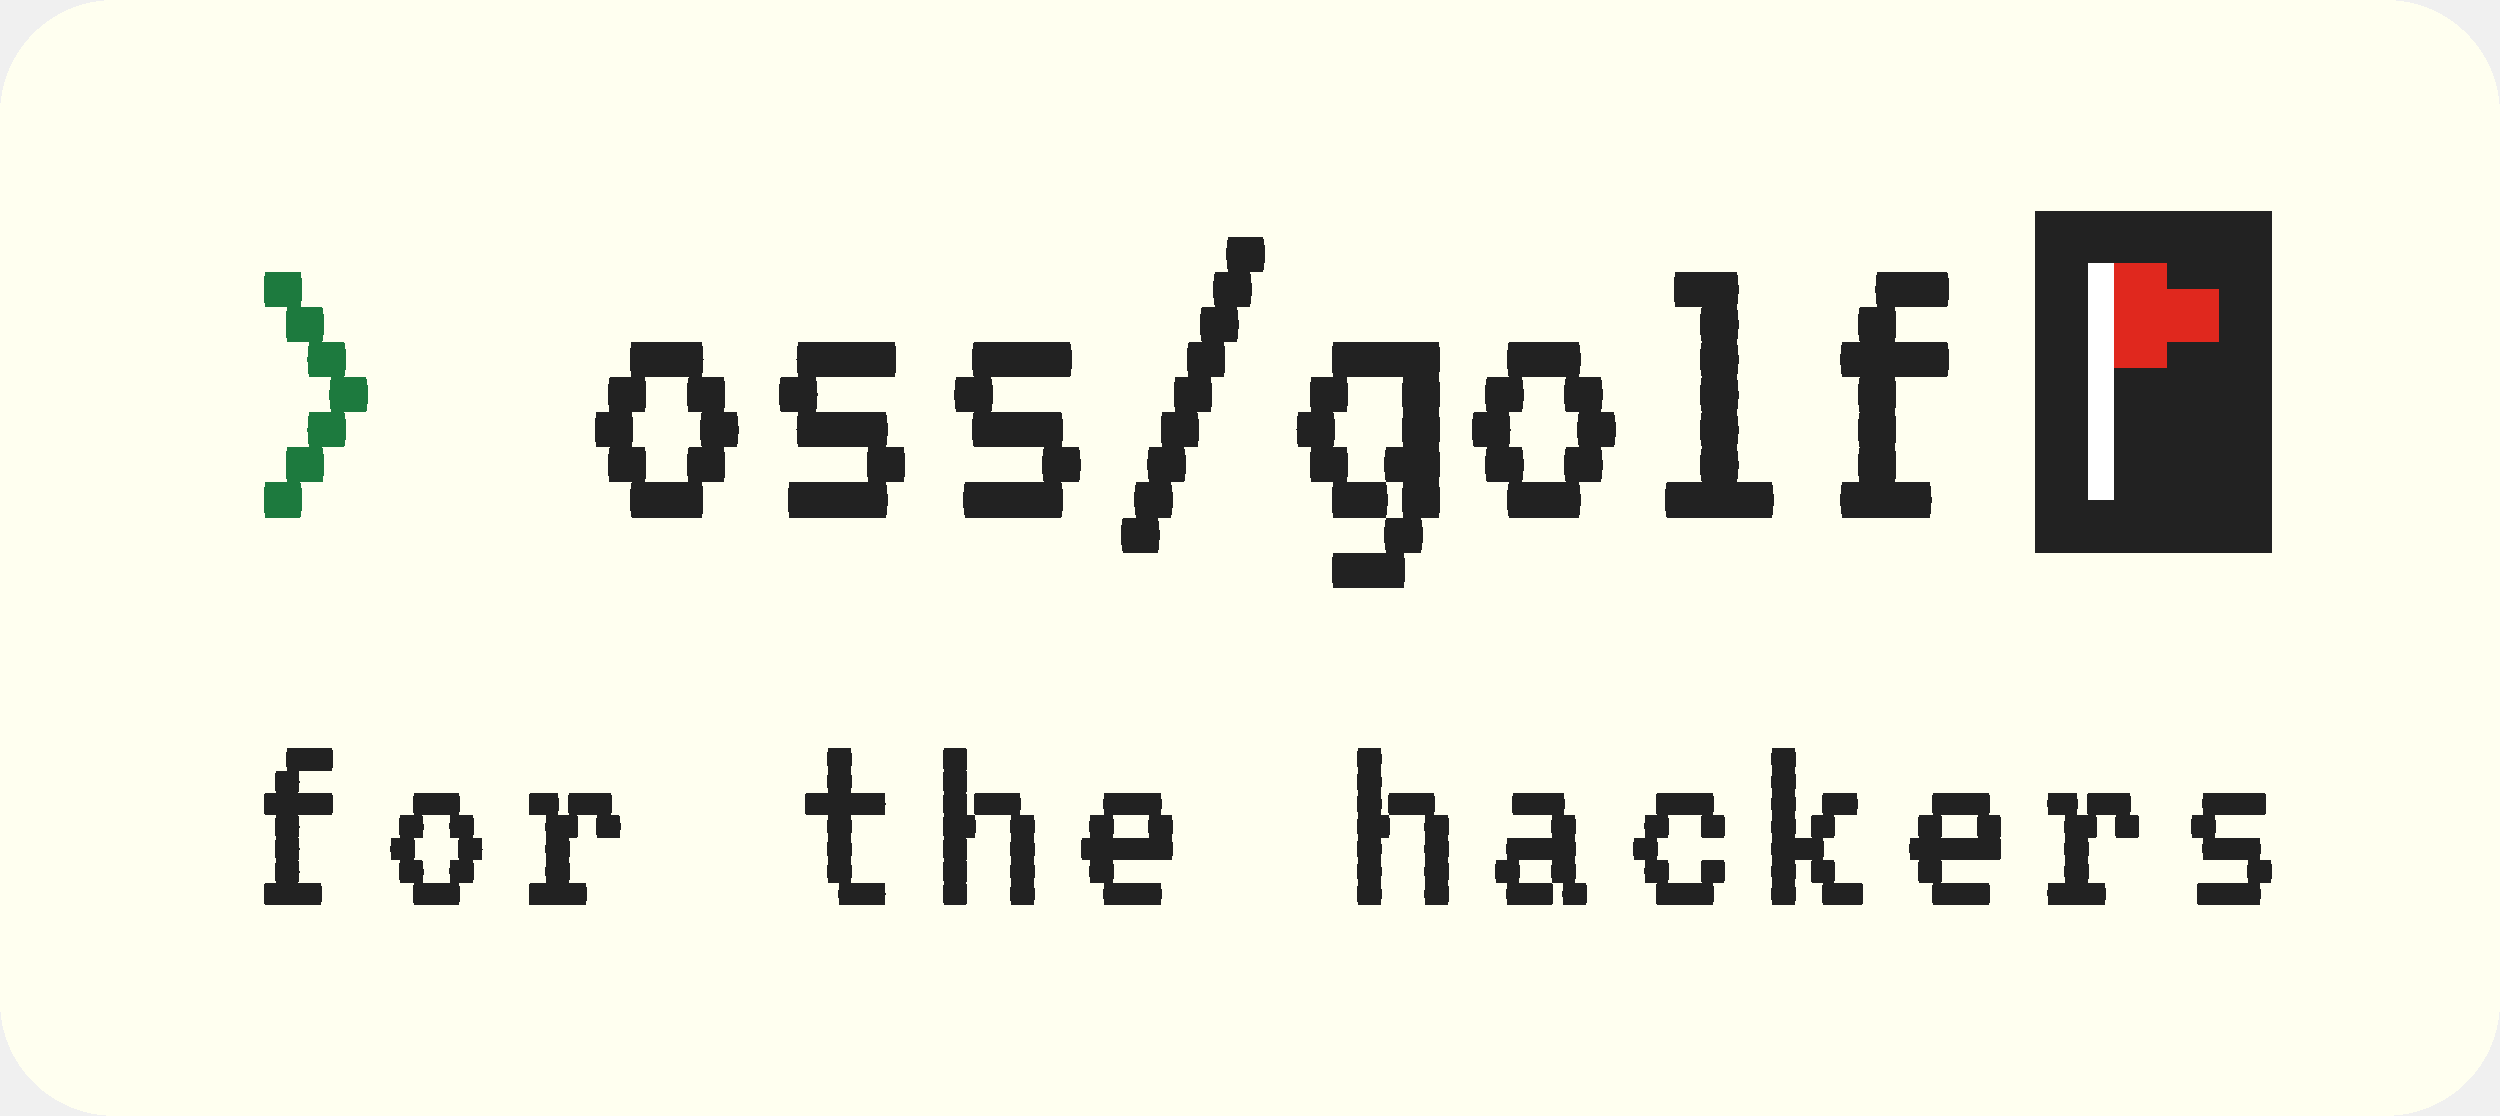
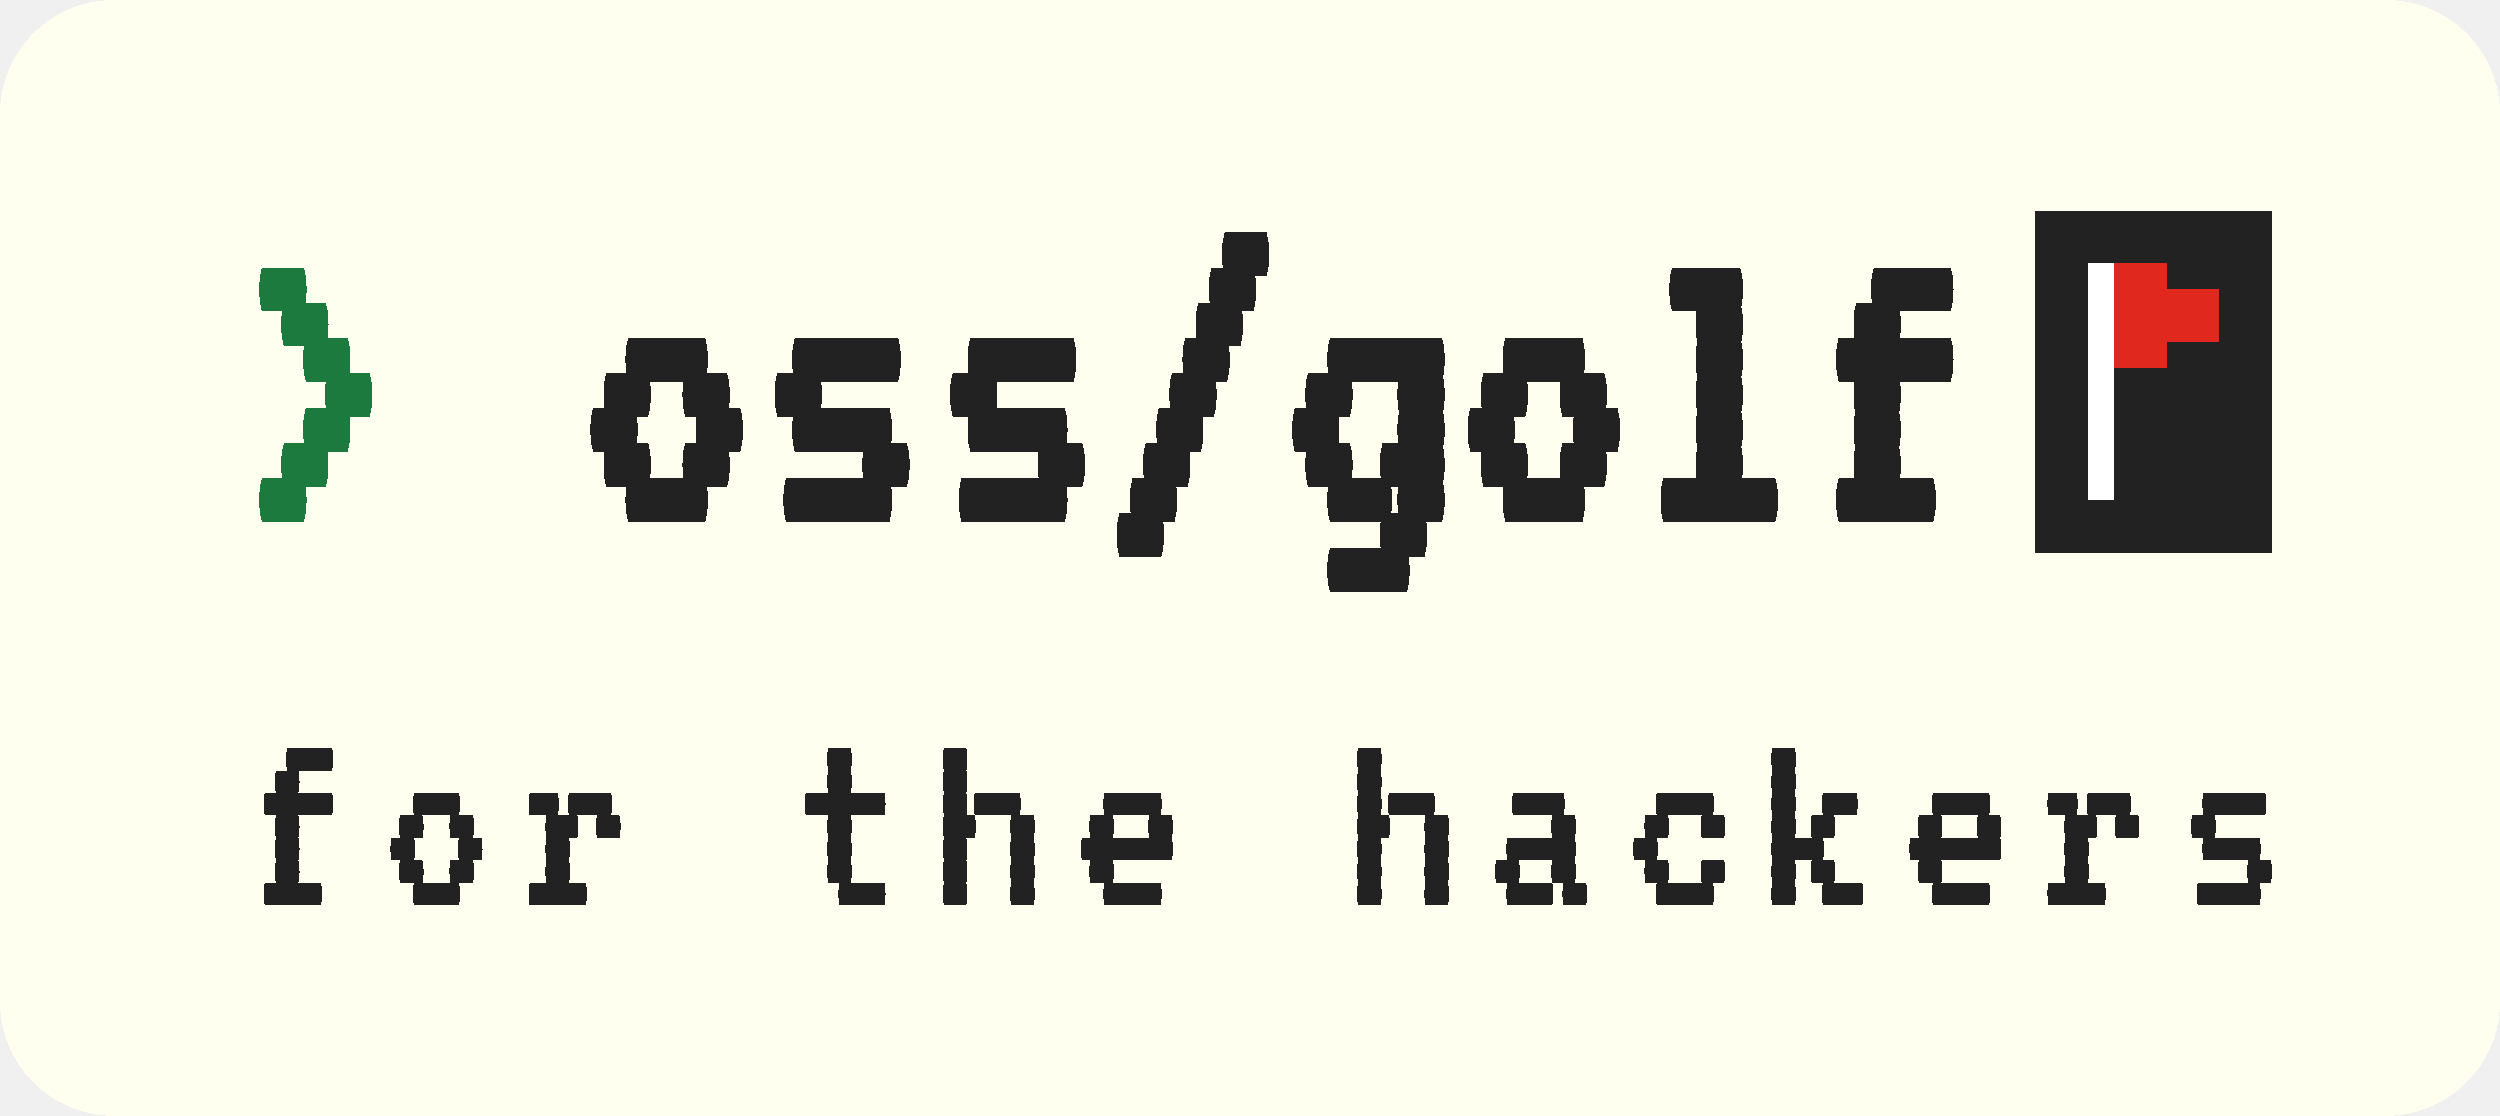
<svg xmlns="http://www.w3.org/2000/svg" viewBox="0 0 5700 2544" shape-rendering="crispEdges" role="img" aria-label="oss/golf">
  <rect width="5700" height="2544" rx="260" fill="#FFFFF0" />
  <g transform="translate(520 380)">
-     <path fill="#1d7a3e" d="M315 560H265Q269 576 269 600Q269 623 265 640H215Q219 656 219 680Q219 703 215 720H165Q169 736 169 760Q169 783 165 800H85Q81 783 81 760Q81 736 85 720H135Q131 703 131 680Q131 656 135 640H185Q181 623 181 600Q181 576 185 560H235Q231 543 231 520Q231 496 235 480H185Q181 463 181 440Q181 416 185 400H135Q131 383 131 360Q131 336 135 320H85Q81 303 81 280Q81 256 85 240H165Q169 256 169 280Q169 303 165 320H215Q219 336 219 360Q219 383 215 400H265Q269 416 269 440Q269 463 265 480H315Q319 496 319 520Q319 543 315 560Z" />
-     <path fill="#222222" d="M1160 640H1130Q1134 656 1134 680Q1134 703 1130 720H1080Q1084 736 1084 760Q1084 783 1080 800H920Q916 783 916 760Q916 736 920 720H870Q866 703 866 680Q866 656 870 640H840Q836 623 836 600Q836 576 840 560H870Q866 543 866 520Q866 496 870 480H920Q916 463 916 440Q916 416 920 400H1080Q1084 416 1084 440Q1084 463 1080 480H1130Q1134 496 1134 520Q1134 543 1130 560H1160Q1164 576 1164 600Q1164 623 1160 640ZM1080 640Q1076 623 1076 600Q1076 576 1080 560H1050Q1046 543 1046 520Q1046 496 1050 480H950Q954 496 954 520Q954 543 950 560H920Q924 576 924 600Q924 623 920 640H950Q954 656 954 680Q954 703 950 720H1050Q1046 703 1046 680Q1046 656 1050 640Z M1540 720H1500Q1504 736 1504 760Q1504 783 1500 800H1280Q1276 783 1276 760Q1276 736 1280 720H1460Q1456 703 1456 680Q1456 656 1460 640H1300Q1296 623 1296 600Q1296 576 1300 560H1260Q1256 543 1256 520Q1256 496 1260 480H1300Q1296 463 1296 440Q1296 416 1300 400H1520Q1524 416 1524 440Q1524 463 1520 480H1340Q1344 496 1344 520Q1344 543 1340 560H1500Q1504 576 1504 600Q1504 623 1500 640H1540Q1544 656 1544 680Q1544 703 1540 720Z M1940 720H1900Q1904 736 1904 760Q1904 783 1900 800H1680Q1676 783 1676 760Q1676 736 1680 720H1860Q1856 703 1856 680Q1856 656 1860 640H1700Q1696 623 1696 600Q1696 576 1700 560H1660Q1656 543 1656 520Q1656 496 1660 480H1700Q1696 463 1696 440Q1696 416 1700 400H1920Q1924 416 1924 440Q1924 463 1920 480H1740Q1744 496 1744 520Q1744 543 1740 560H1900Q1904 576 1904 600Q1904 623 1900 640H1940Q1944 656 1944 680Q1944 703 1940 720Z M2360 240H2330Q2334 256 2334 280Q2334 303 2330 320H2300Q2304 336 2304 360Q2304 383 2300 400H2270Q2274 416 2274 440Q2274 463 2270 480H2240Q2244 496 2244 520Q2244 543 2240 560H2210Q2214 576 2214 600Q2214 623 2210 640H2180Q2184 656 2184 680Q2184 703 2180 720H2150Q2154 736 2154 760Q2154 783 2150 800H2120Q2124 816 2124 840Q2124 863 2120 880H2040Q2036 863 2036 840Q2036 816 2040 800H2070Q2066 783 2066 760Q2066 736 2070 720H2100Q2096 703 2096 680Q2096 656 2100 640H2130Q2126 623 2126 600Q2126 576 2130 560H2160Q2156 543 2156 520Q2156 496 2160 480H2190Q2186 463 2186 440Q2186 416 2190 400H2220Q2216 383 2216 360Q2216 336 2220 320H2250Q2246 303 2246 280Q2246 256 2250 240H2280Q2276 223 2276 200Q2276 176 2280 160H2360Q2364 176 2364 200Q2364 223 2360 240Z M2764 520Q2764 543 2760 560Q2764 576 2764 600Q2764 623 2760 640Q2764 656 2764 680Q2764 703 2760 720Q2764 736 2764 760Q2764 783 2760 800H2720Q2724 816 2724 840Q2724 863 2720 880H2680Q2684 896 2684 920Q2684 943 2680 960H2520Q2516 943 2516 920Q2516 896 2520 880H2640Q2636 863 2636 840Q2636 816 2640 800H2680Q2676 783 2676 760Q2676 736 2680 720H2640Q2636 703 2636 680Q2636 656 2640 640H2680Q2676 623 2676 600Q2676 576 2680 560Q2676 543 2676 520Q2676 496 2680 480H2550Q2554 496 2554 520Q2554 543 2550 560H2520Q2524 576 2524 600Q2524 623 2520 640H2550Q2554 656 2554 680Q2554 703 2550 720H2640Q2644 736 2644 760Q2644 783 2640 800H2520Q2516 783 2516 760Q2516 736 2520 720H2470Q2466 703 2466 680Q2466 656 2470 640H2440Q2436 623 2436 600Q2436 576 2440 560H2470Q2466 543 2466 520Q2466 496 2470 480H2520Q2516 463 2516 440Q2516 416 2520 400H2760Q2764 416 2764 440Q2764 463 2760 480Q2764 496 2764 520Z M3160 640H3130Q3134 656 3134 680Q3134 703 3130 720H3080Q3084 736 3084 760Q3084 783 3080 800H2920Q2916 783 2916 760Q2916 736 2920 720H2870Q2866 703 2866 680Q2866 656 2870 640H2840Q2836 623 2836 600Q2836 576 2840 560H2870Q2866 543 2866 520Q2866 496 2870 480H2920Q2916 463 2916 440Q2916 416 2920 400H3080Q3084 416 3084 440Q3084 463 3080 480H3130Q3134 496 3134 520Q3134 543 3130 560H3160Q3164 576 3164 600Q3164 623 3160 640ZM3080 640Q3076 623 3076 600Q3076 576 3080 560H3050Q3046 543 3046 520Q3046 496 3050 480H2950Q2954 496 2954 520Q2954 543 2950 560H2920Q2924 576 2924 600Q2924 623 2920 640H2950Q2954 656 2954 680Q2954 703 2950 720H3050Q3046 703 3046 680Q3046 656 3050 640Z M3524 760Q3524 783 3520 800H3280Q3276 783 3276 760Q3276 736 3280 720H3360Q3356 703 3356 680Q3356 656 3360 640Q3356 623 3356 600Q3356 576 3360 560Q3356 543 3356 520Q3356 496 3360 480Q3356 463 3356 440Q3356 416 3360 400Q3356 383 3356 360Q3356 336 3360 320H3300Q3296 303 3296 280Q3296 256 3300 240H3440Q3444 256 3444 280Q3444 303 3440 320Q3444 336 3444 360Q3444 383 3440 400Q3444 416 3444 440Q3444 463 3440 480Q3444 496 3444 520Q3444 543 3440 560Q3444 576 3444 600Q3444 623 3440 640Q3444 656 3444 680Q3444 703 3440 720H3520Q3524 736 3524 760Z M3920 400Q3924 416 3924 440Q3924 463 3920 480H3800Q3804 496 3804 520Q3804 543 3800 560Q3804 576 3804 600Q3804 623 3800 640Q3804 656 3804 680Q3804 703 3800 720H3880Q3884 736 3884 760Q3884 783 3880 800H3680Q3676 783 3676 760Q3676 736 3680 720H3720Q3716 703 3716 680Q3716 656 3720 640Q3716 623 3716 600Q3716 576 3720 560Q3716 543 3716 520Q3716 496 3720 480H3680Q3676 463 3676 440Q3676 416 3680 400H3720Q3716 383 3716 360Q3716 336 3720 320H3760Q3756 303 3756 280Q3756 256 3760 240H3920Q3924 256 3924 280Q3924 303 3920 320H3800Q3804 336 3804 360Q3804 383 3800 400Z" />
+     <path fill="#1d7a3e" stroke="#1d7a3e" stroke-width="20" d="M315 560H265Q269 576 269 600Q269 623 265 640H215Q219 656 219 680Q219 703 215 720H165Q169 736 169 760Q169 783 165 800H85Q81 783 81 760Q81 736 85 720H135Q131 703 131 680Q131 656 135 640H185Q181 623 181 600Q181 576 185 560H235Q231 543 231 520Q231 496 235 480H185Q181 463 181 440Q181 416 185 400H135Q131 383 131 360Q131 336 135 320H85Q81 303 81 280Q81 256 85 240H165Q169 256 169 280Q169 303 165 320H215Q219 336 219 360Q219 383 215 400H265Q269 416 269 440Q269 463 265 480H315Q319 496 319 520Q319 543 315 560Z" />
+     <path fill="#222222" stroke="#222222" stroke-width="20" d="M1160 640H1130Q1134 656 1134 680Q1134 703 1130 720H1080Q1084 736 1084 760Q1084 783 1080 800H920Q916 783 916 760Q916 736 920 720H870Q866 703 866 680Q866 656 870 640H840Q836 623 836 600Q836 576 840 560H870Q866 543 866 520Q866 496 870 480H920Q916 463 916 440Q916 416 920 400H1080Q1084 416 1084 440Q1084 463 1080 480H1130Q1134 496 1134 520Q1134 543 1130 560H1160Q1164 576 1164 600Q1164 623 1160 640ZM1080 640Q1076 623 1076 600Q1076 576 1080 560H1050Q1046 543 1046 520Q1046 496 1050 480H950Q954 496 954 520Q954 543 950 560H920Q924 576 924 600Q924 623 920 640H950Q954 656 954 680Q954 703 950 720H1050Q1046 703 1046 680Q1046 656 1050 640Z M1540 720H1500Q1504 736 1504 760Q1504 783 1500 800H1280Q1276 783 1276 760Q1276 736 1280 720H1460Q1456 703 1456 680Q1456 656 1460 640H1300Q1296 623 1296 600Q1296 576 1300 560H1260Q1256 543 1256 520Q1256 496 1260 480H1300Q1296 463 1296 440Q1296 416 1300 400H1520Q1524 416 1524 440Q1524 463 1520 480H1340Q1344 496 1344 520Q1344 543 1340 560H1500Q1504 576 1504 600Q1504 623 1500 640H1540Q1544 656 1544 680Q1544 703 1540 720Z M1940 720H1900Q1904 736 1904 760Q1904 783 1900 800H1680Q1676 783 1676 760Q1676 736 1680 720H1860Q1856 703 1856 680Q1856 656 1860 640H1700Q1696 623 1696 600Q1696 576 1700 560H1660Q1656 543 1656 520Q1656 496 1660 480H1700Q1696 463 1696 440Q1696 416 1700 400H1920Q1924 416 1924 440Q1924 463 1920 480H1740Q1744 496 1744 520Q1744 543 1740 560H1900Q1904 576 1904 600Q1904 623 1900 640H1940Q1944 656 1944 680Q1944 703 1940 720Z M2360 240H2330Q2334 256 2334 280Q2334 303 2330 320H2300Q2304 336 2304 360Q2304 383 2300 400H2270Q2274 416 2274 440Q2274 463 2270 480H2240Q2244 496 2244 520Q2244 543 2240 560H2210Q2214 576 2214 600Q2214 623 2210 640H2180Q2184 656 2184 680Q2184 703 2180 720H2150Q2154 736 2154 760Q2154 783 2150 800H2120Q2124 816 2124 840Q2124 863 2120 880H2040Q2036 863 2036 840Q2036 816 2040 800H2070Q2066 783 2066 760Q2066 736 2070 720H2100Q2096 703 2096 680Q2096 656 2100 640H2130Q2126 623 2126 600Q2126 576 2130 560H2160Q2156 543 2156 520Q2156 496 2160 480H2190Q2186 463 2186 440Q2186 416 2190 400H2220Q2216 383 2216 360Q2216 336 2220 320H2250Q2246 303 2246 280Q2246 256 2250 240H2280Q2276 223 2276 200Q2276 176 2280 160H2360Q2364 176 2364 200Q2364 223 2360 240Z M2764 520Q2764 543 2760 560Q2764 576 2764 600Q2764 623 2760 640Q2764 656 2764 680Q2764 703 2760 720Q2764 736 2764 760Q2764 783 2760 800H2720Q2724 816 2724 840Q2724 863 2720 880H2680Q2684 896 2684 920Q2684 943 2680 960H2520Q2516 943 2516 920Q2516 896 2520 880H2640Q2636 863 2636 840Q2636 816 2640 800H2680Q2676 783 2676 760Q2676 736 2680 720H2640Q2636 703 2636 680Q2636 656 2640 640H2680Q2676 623 2676 600Q2676 576 2680 560Q2676 543 2676 520Q2676 496 2680 480H2550Q2554 496 2554 520Q2554 543 2550 560H2520Q2524 576 2524 600Q2524 623 2520 640H2550Q2554 656 2554 680Q2554 703 2550 720H2640Q2644 736 2644 760Q2644 783 2640 800H2520Q2516 783 2516 760Q2516 736 2520 720H2470Q2466 703 2466 680Q2466 656 2470 640H2440Q2436 623 2436 600Q2436 576 2440 560H2470Q2466 543 2466 520Q2466 496 2470 480H2520Q2516 463 2516 440Q2516 416 2520 400H2760Q2764 416 2764 440Q2764 463 2760 480Q2764 496 2764 520Z M3160 640H3130Q3134 656 3134 680Q3134 703 3130 720H3080Q3084 736 3084 760Q3084 783 3080 800H2920Q2916 783 2916 760Q2916 736 2920 720H2870Q2866 703 2866 680Q2866 656 2870 640H2840Q2836 623 2836 600Q2836 576 2840 560H2870Q2866 543 2866 520Q2866 496 2870 480H2920Q2916 463 2916 440Q2916 416 2920 400H3080Q3084 416 3084 440Q3084 463 3080 480H3130Q3134 496 3134 520Q3134 543 3130 560H3160Q3164 576 3164 600Q3164 623 3160 640ZM3080 640Q3076 623 3076 600Q3076 576 3080 560H3050Q3046 543 3046 520Q3046 496 3050 480H2950Q2954 496 2954 520Q2954 543 2950 560H2920Q2924 576 2924 600Q2924 623 2920 640H2950Q2954 656 2954 680Q2954 703 2950 720H3050Q3046 703 3046 680Q3046 656 3050 640Z M3524 760Q3524 783 3520 800H3280Q3276 783 3276 760Q3276 736 3280 720H3360Q3356 703 3356 680Q3356 656 3360 640Q3356 623 3356 600Q3356 576 3360 560Q3356 543 3356 520Q3356 496 3360 480Q3356 463 3356 440Q3356 416 3360 400Q3356 383 3356 360Q3356 336 3360 320H3300Q3296 303 3296 280Q3296 256 3300 240H3440Q3444 256 3444 280Q3444 303 3440 320Q3444 336 3444 360Q3444 383 3440 400Q3444 416 3444 440Q3444 463 3440 480Q3444 496 3444 520Q3444 543 3440 560Q3444 576 3444 600Q3444 623 3440 640Q3444 656 3444 680Q3444 703 3440 720H3520Q3524 736 3524 760Z M3920 400Q3924 416 3924 440Q3924 463 3920 480H3800Q3804 496 3804 520Q3804 543 3800 560Q3804 576 3804 600Q3804 623 3800 640Q3804 656 3804 680Q3804 703 3800 720H3880Q3884 736 3884 760Q3884 783 3880 800H3680Q3676 783 3676 760Q3676 736 3680 720H3720Q3716 703 3716 680Q3716 656 3720 640Q3716 623 3716 600Q3716 576 3720 560Q3716 543 3716 520Q3716 496 3720 480H3680Q3676 463 3676 440Q3676 416 3680 400H3720Q3716 383 3716 360Q3716 336 3720 320H3760Q3756 303 3756 280Q3756 256 3760 240H3920Q3924 256 3924 280Q3924 303 3920 320H3800Q3804 336 3804 360Q3804 383 3800 400Z" />
    <rect x="4120" y="100" width="540" height="780" fill="#222222" />
    <g fill="#FFFFFF">
      <rect x="4240" y="220" width="60" height="60" />
      <rect x="4240" y="280" width="60" height="60" />
      <rect x="4240" y="340" width="60" height="60" />
      <rect x="4240" y="400" width="60" height="60" />
      <rect x="4240" y="460" width="60" height="60" />
      <rect x="4240" y="520" width="60" height="60" />
      <rect x="4240" y="580" width="60" height="60" />
      <rect x="4240" y="640" width="60" height="60" />
      <rect x="4240" y="700" width="60" height="60" />
    </g>
    <g fill="#e0281e">
      <rect x="4300" y="220" width="60" height="60" />
      <rect x="4360" y="220" width="60" height="60" />
      <rect x="4300" y="280" width="60" height="60" />
      <rect x="4360" y="280" width="60" height="60" />
      <rect x="4420" y="280" width="60" height="60" />
      <rect x="4480" y="280" width="60" height="60" />
      <rect x="4300" y="340" width="60" height="60" />
      <rect x="4360" y="340" width="60" height="60" />
      <rect x="4420" y="340" width="60" height="60" />
      <rect x="4480" y="340" width="60" height="60" />
      <rect x="4300" y="400" width="60" height="60" />
      <rect x="4360" y="400" width="60" height="60" />
    </g>
    <path fill="#222222" d="M237.16 1428.0Q239.72 1438.24 239.72 1453.6Q239.72 1468.32 237.16 1479.2H160.36Q162.92 1489.44 162.92 1504.8Q162.92 1519.52 160.36 1530.4Q162.92 1540.64 162.92 1556.0Q162.92 1570.72 160.36 1581.6Q162.92 1591.84 162.92 1607.2Q162.92 1621.92 160.36 1632.8H211.56Q214.12 1643.04 214.12 1658.4Q214.12 1673.12 211.56 1684.0H83.56Q81.0 1673.12 81.0 1658.4Q81.0 1643.04 83.56 1632.8H109.16Q106.6 1621.92 106.6 1607.2Q106.6 1591.84 109.16 1581.6Q106.6 1570.72 106.6 1556.0Q106.6 1540.64 109.16 1530.4Q106.6 1519.52 106.6 1504.8Q106.6 1489.44 109.16 1479.2H83.56Q81.0 1468.32 81.0 1453.6Q81.0 1438.24 83.56 1428.0H109.16Q106.6 1417.12 106.6 1402.4Q106.6 1387.04 109.16 1376.8H134.76Q132.2 1365.92 132.2 1351.2Q132.2 1335.84 134.76 1325.6H237.16Q239.72 1335.84 239.72 1351.2Q239.72 1365.92 237.16 1376.8H160.36Q162.92 1387.04 162.92 1402.4Q162.92 1417.12 160.36 1428.0Z M577.58 1581.6H558.38Q560.94 1591.84 560.94 1607.2Q560.94 1621.92 558.38 1632.8H526.38Q528.94 1643.04 528.94 1658.4Q528.94 1673.12 526.38 1684.0H423.98Q421.42 1673.12 421.42 1658.4Q421.42 1643.04 423.98 1632.8H391.98Q389.42 1621.92 389.42 1607.2Q389.42 1591.84 391.98 1581.6H372.78Q370.22 1570.72 370.22 1556.0Q370.22 1540.64 372.78 1530.4H391.98Q389.42 1519.52 389.42 1504.8Q389.42 1489.44 391.98 1479.2H423.98Q421.42 1468.32 421.42 1453.6Q421.42 1438.24 423.98 1428.0H526.38Q528.94 1438.24 528.94 1453.6Q528.94 1468.32 526.38 1479.2H558.38Q560.94 1489.44 560.94 1504.8Q560.94 1519.52 558.38 1530.4H577.58Q580.14 1540.64 580.14 1556.0Q580.14 1570.72 577.58 1581.6ZM526.38 1581.6Q523.82 1570.72 523.82 1556.0Q523.82 1540.64 526.38 1530.4H507.18Q504.62 1519.52 504.62 1504.8Q504.62 1489.44 507.18 1479.2H443.18Q445.74 1489.44 445.74 1504.8Q445.74 1519.52 443.18 1530.4H423.98Q426.54 1540.64 426.54 1556.0Q426.54 1570.72 423.98 1581.6H443.18Q445.74 1591.84 445.74 1607.2Q445.74 1621.92 443.18 1632.8H507.18Q504.62 1621.92 504.62 1607.2Q504.62 1591.84 507.18 1581.6Z M894.96 1504.8Q894.96 1519.52 892.4 1530.4H841.2Q838.64 1519.52 838.64 1504.8Q838.64 1489.44 841.2 1479.2H796.4Q798.96 1489.44 798.96 1504.8Q798.96 1519.52 796.4 1530.4H777.2Q779.76 1540.64 779.76 1556.0Q779.76 1570.72 777.2 1581.6Q779.76 1591.84 779.76 1607.2Q779.76 1621.92 777.2 1632.8H815.6Q818.16 1643.04 818.16 1658.4Q818.16 1673.12 815.6 1684.0H687.6Q685.04 1673.12 685.04 1658.4Q685.04 1643.04 687.6 1632.8H726.0Q723.44 1621.92 723.44 1607.2Q723.44 1591.84 726.0 1581.6Q723.44 1570.72 723.44 1556.0Q723.44 1540.64 726.0 1530.4Q723.44 1519.52 723.44 1504.8Q723.44 1489.44 726.0 1479.2H687.6Q685.04 1468.32 685.04 1453.6Q685.04 1438.24 687.6 1428.0H751.6Q754.16 1438.24 754.16 1453.6Q754.16 1468.32 751.6 1479.2H777.2Q774.64 1468.32 774.64 1453.6Q774.64 1438.24 777.2 1428.0H873.2Q875.76 1438.24 875.76 1453.6Q875.76 1468.32 873.2 1479.2H892.4Q894.96 1489.44 894.96 1504.8Z  M1496.44 1632.8Q1499.0 1643.04 1499.0 1658.4Q1499.0 1673.12 1496.44 1684.0H1394.04Q1391.48 1673.12 1391.48 1658.4Q1391.48 1643.04 1394.04 1632.8H1368.44Q1365.88 1621.92 1365.88 1607.2Q1365.88 1591.84 1368.44 1581.6Q1365.88 1570.72 1365.88 1556.0Q1365.88 1540.64 1368.44 1530.4Q1365.88 1519.52 1365.88 1504.8Q1365.88 1489.44 1368.44 1479.2H1317.24Q1314.68 1468.32 1314.68 1453.6Q1314.68 1438.24 1317.24 1428.0H1368.44Q1365.88 1417.12 1365.88 1402.4Q1365.88 1387.04 1368.44 1376.8Q1365.88 1365.92 1365.88 1351.2Q1365.88 1335.84 1368.44 1325.6H1419.64Q1422.2 1335.84 1422.2 1351.2Q1422.2 1365.92 1419.64 1376.8Q1422.2 1387.04 1422.2 1402.4Q1422.2 1417.12 1419.64 1428.0H1496.44Q1499.0 1438.24 1499.0 1453.6Q1499.0 1468.32 1496.44 1479.2H1419.64Q1422.2 1489.44 1422.2 1504.8Q1422.2 1519.52 1419.64 1530.4Q1422.2 1540.64 1422.2 1556.0Q1422.2 1570.72 1419.64 1581.6Q1422.2 1591.84 1422.2 1607.2Q1422.2 1621.92 1419.64 1632.8Z M1683.26 1479.2H1702.46Q1705.02 1489.44 1705.02 1504.8Q1705.02 1519.52 1702.46 1530.4H1683.26Q1685.82 1540.64 1685.82 1556.0Q1685.82 1570.72 1683.26 1581.6Q1685.82 1591.84 1685.82 1607.2Q1685.82 1621.92 1683.26 1632.8Q1685.82 1643.04 1685.82 1658.4Q1685.82 1673.12 1683.26 1684.0H1632.06Q1629.5 1673.12 1629.5 1658.4Q1629.5 1643.04 1632.06 1632.8Q1629.5 1621.92 1629.5 1607.2Q1629.5 1591.84 1632.06 1581.6Q1629.5 1570.72 1629.5 1556.0Q1629.5 1540.64 1632.06 1530.4Q1629.5 1519.52 1629.5 1504.8Q1629.5 1489.44 1632.06 1479.2Q1629.5 1468.32 1629.5 1453.6Q1629.5 1438.24 1632.06 1428.0Q1629.5 1417.12 1629.5 1402.4Q1629.5 1387.04 1632.06 1376.8Q1629.5 1365.92 1629.5 1351.2Q1629.5 1335.84 1632.06 1325.6H1683.26Q1685.82 1335.84 1685.82 1351.2Q1685.82 1365.92 1683.26 1376.8Q1685.82 1387.04 1685.82 1402.4Q1685.82 1417.12 1683.26 1428.0Q1685.82 1438.24 1685.82 1453.6Q1685.82 1468.32 1683.26 1479.2ZM1839.42 1556.0Q1839.42 1570.72 1836.86 1581.6Q1839.42 1591.84 1839.42 1607.2Q1839.42 1621.92 1836.86 1632.8Q1839.42 1643.04 1839.42 1658.4Q1839.42 1673.12 1836.86 1684.0H1785.66Q1783.1 1673.12 1783.1 1658.4Q1783.1 1643.04 1785.66 1632.8Q1783.1 1621.92 1783.1 1607.2Q1783.1 1591.84 1785.66 1581.6Q1783.1 1570.72 1783.1 1556.0Q1783.1 1540.64 1785.66 1530.4Q1783.1 1519.52 1783.1 1504.8Q1783.1 1489.44 1785.66 1479.2H1702.46Q1699.9 1468.32 1699.9 1453.6Q1699.9 1438.24 1702.46 1428.0H1804.86Q1807.42 1438.24 1807.42 1453.6Q1807.42 1468.32 1804.86 1479.2H1836.86Q1839.42 1489.44 1839.42 1504.8Q1839.42 1519.52 1836.86 1530.4Q1839.42 1540.64 1839.42 1556.0Z M2151.68 1530.4Q2154.24 1540.64 2154.24 1556.0Q2154.24 1570.72 2151.68 1581.6H2017.28Q2019.84 1591.84 2019.84 1607.2Q2019.84 1621.92 2017.28 1632.8H2126.08Q2128.64 1643.04 2128.64 1658.4Q2128.64 1673.12 2126.08 1684.0H1998.08Q1995.52 1673.12 1995.52 1658.4Q1995.52 1643.04 1998.08 1632.8H1966.08Q1963.52 1621.92 1963.52 1607.2Q1963.52 1591.84 1966.08 1581.6H1946.88Q1944.32 1570.72 1944.32 1556.0Q1944.32 1540.64 1946.88 1530.4H1966.08Q1963.52 1519.52 1963.52 1504.8Q1963.52 1489.44 1966.08 1479.2H1998.08Q1995.52 1468.32 1995.52 1453.6Q1995.52 1438.24 1998.08 1428.0H2126.08Q2128.64 1438.24 2128.64 1453.6Q2128.64 1468.32 2126.08 1479.2H2151.68Q2154.24 1489.44 2154.24 1504.8Q2154.24 1519.52 2151.68 1530.4ZM2097.92 1504.8Q2097.92 1489.44 2100.48 1479.2H2017.28Q2019.84 1489.44 2019.84 1504.8Q2019.84 1519.52 2017.28 1530.4H2100.48Q2097.92 1519.52 2097.92 1504.8Z  M2627.72 1479.2H2646.92Q2649.48 1489.44 2649.48 1504.8Q2649.48 1519.52 2646.92 1530.4H2627.72Q2630.28 1540.64 2630.28 1556.0Q2630.28 1570.72 2627.72 1581.6Q2630.28 1591.84 2630.28 1607.2Q2630.28 1621.92 2627.72 1632.8Q2630.28 1643.04 2630.28 1658.4Q2630.28 1673.12 2627.72 1684.0H2576.52Q2573.96 1673.12 2573.96 1658.4Q2573.96 1643.04 2576.52 1632.8Q2573.96 1621.92 2573.96 1607.2Q2573.96 1591.84 2576.52 1581.6Q2573.96 1570.72 2573.96 1556.0Q2573.96 1540.64 2576.52 1530.4Q2573.96 1519.52 2573.96 1504.8Q2573.96 1489.44 2576.52 1479.2Q2573.96 1468.32 2573.96 1453.6Q2573.96 1438.24 2576.52 1428.0Q2573.96 1417.12 2573.96 1402.4Q2573.96 1387.04 2576.52 1376.8Q2573.96 1365.92 2573.96 1351.2Q2573.96 1335.84 2576.52 1325.6H2627.72Q2630.28 1335.84 2630.28 1351.2Q2630.28 1365.92 2627.72 1376.8Q2630.28 1387.04 2630.28 1402.4Q2630.28 1417.12 2627.72 1428.0Q2630.28 1438.24 2630.28 1453.6Q2630.28 1468.32 2627.72 1479.2ZM2783.88 1556.0Q2783.88 1570.72 2781.32 1581.6Q2783.88 1591.84 2783.88 1607.2Q2783.88 1621.92 2781.32 1632.8Q2783.88 1643.04 2783.88 1658.4Q2783.88 1673.12 2781.32 1684.0H2730.12Q2727.56 1673.12 2727.56 1658.4Q2727.56 1643.04 2730.12 1632.8Q2727.56 1621.92 2727.56 1607.2Q2727.56 1591.84 2730.12 1581.6Q2727.56 1570.72 2727.56 1556.0Q2727.56 1540.64 2730.12 1530.4Q2727.56 1519.52 2727.56 1504.8Q2727.56 1489.44 2730.12 1479.2H2646.92Q2644.36 1468.32 2644.36 1453.6Q2644.36 1438.24 2646.92 1428.0H2749.32Q2751.88 1438.24 2751.88 1453.6Q2751.88 1468.32 2749.32 1479.2H2781.32Q2783.88 1489.44 2783.88 1504.8Q2783.88 1519.52 2781.32 1530.4Q2783.88 1540.64 2783.88 1556.0Z M3098.7 1658.4Q3098.7 1673.12 3096.14 1684.0H3044.94Q3042.38 1673.12 3042.38 1658.4Q3042.38 1643.04 3044.94 1632.8H3019.34Q3016.78 1621.92 3016.78 1607.2Q3016.78 1591.84 3019.34 1581.6H2942.54Q2945.1 1591.84 2945.1 1607.2Q2945.1 1621.92 2942.54 1632.8H3019.34Q3021.9 1643.04 3021.9 1658.4Q3021.9 1673.12 3019.34 1684.0H2916.94Q2914.38 1673.12 2914.38 1658.4Q2914.38 1643.04 2916.94 1632.8H2891.34Q2888.78 1621.92 2888.78 1607.2Q2888.78 1591.84 2891.34 1581.6H2916.94Q2914.38 1570.72 2914.38 1556.0Q2914.38 1540.64 2916.94 1530.4H3019.34Q3016.78 1519.52 3016.78 1504.8Q3016.78 1489.44 3019.34 1479.2H2929.74Q2927.18 1468.32 2927.18 1453.6Q2927.18 1438.24 2929.74 1428.0H3044.94Q3047.5 1438.24 3047.5 1453.6Q3047.5 1468.32 3044.94 1479.2H3070.54Q3073.1 1489.44 3073.1 1504.8Q3073.1 1519.52 3070.54 1530.4Q3073.1 1540.64 3073.1 1556.0Q3073.1 1570.72 3070.54 1581.6Q3073.1 1591.84 3073.1 1607.2Q3073.1 1621.92 3070.54 1632.8H3096.14Q3098.7 1643.04 3098.7 1658.4Z M3410.96 1581.6Q3413.52 1591.84 3413.52 1607.2Q3413.52 1621.92 3410.96 1632.8H3385.36Q3387.92 1643.04 3387.92 1658.4Q3387.92 1673.12 3385.36 1684.0H3257.36Q3254.8 1673.12 3254.8 1658.4Q3254.8 1643.04 3257.36 1632.8H3231.76Q3229.2 1621.92 3229.2 1607.2Q3229.2 1591.84 3231.76 1581.6H3206.16Q3203.6 1570.72 3203.6 1556.0Q3203.6 1540.64 3206.16 1530.4H3231.76Q3229.2 1519.52 3229.2 1504.8Q3229.2 1489.44 3231.76 1479.2H3257.36Q3254.8 1468.32 3254.8 1453.6Q3254.8 1438.24 3257.36 1428.0H3385.36Q3387.92 1438.24 3387.92 1453.6Q3387.92 1468.32 3385.36 1479.2H3410.96Q3413.52 1489.44 3413.52 1504.8Q3413.52 1519.52 3410.96 1530.4H3359.76Q3357.2 1519.52 3357.2 1504.8Q3357.2 1489.44 3359.76 1479.2H3282.96Q3285.52 1489.44 3285.52 1504.8Q3285.52 1519.52 3282.96 1530.4H3257.36Q3259.92 1540.64 3259.92 1556.0Q3259.92 1570.72 3257.36 1581.6H3282.96Q3285.52 1591.84 3285.52 1607.2Q3285.52 1621.92 3282.96 1632.8H3359.76Q3357.2 1621.92 3357.2 1607.2Q3357.2 1591.84 3359.76 1581.6Z M3728.34 1658.4Q3728.34 1673.12 3725.78 1684.0H3636.18Q3633.62 1673.12 3633.62 1658.4Q3633.62 1643.04 3636.18 1632.8H3610.58Q3608.02 1621.92 3608.02 1607.2Q3608.02 1591.84 3610.58 1581.6H3572.18Q3574.74 1591.84 3574.74 1607.2Q3574.74 1621.92 3572.18 1632.8Q3574.74 1643.04 3574.74 1658.4Q3574.74 1673.12 3572.18 1684.0H3520.98Q3518.42 1673.12 3518.42 1658.4Q3518.42 1643.04 3520.98 1632.8Q3518.42 1621.92 3518.42 1607.2Q3518.42 1591.84 3520.98 1581.6Q3518.42 1570.72 3518.42 1556.0Q3518.42 1540.64 3520.98 1530.4Q3518.42 1519.52 3518.42 1504.8Q3518.42 1489.44 3520.98 1479.2Q3518.42 1468.32 3518.42 1453.6Q3518.42 1438.24 3520.98 1428.0Q3518.42 1417.12 3518.42 1402.4Q3518.42 1387.04 3520.98 1376.8Q3518.42 1365.92 3518.42 1351.2Q3518.42 1335.84 3520.98 1325.6H3572.18Q3574.74 1335.84 3574.74 1351.2Q3574.74 1365.92 3572.18 1376.8Q3574.74 1387.04 3574.74 1402.4Q3574.74 1417.12 3572.18 1428.0Q3574.74 1438.24 3574.74 1453.6Q3574.74 1468.32 3572.18 1479.2Q3574.74 1489.44 3574.74 1504.8Q3574.74 1519.52 3572.18 1530.4H3610.58Q3608.02 1519.52 3608.02 1504.8Q3608.02 1489.44 3610.58 1479.2H3636.18Q3633.62 1468.32 3633.62 1453.6Q3633.62 1438.24 3636.18 1428.0H3712.98Q3715.54 1438.24 3715.54 1453.6Q3715.54 1468.32 3712.98 1479.2H3661.78Q3664.34 1489.44 3664.34 1504.8Q3664.34 1519.52 3661.78 1530.4H3636.18Q3638.74 1540.64 3638.74 1556.0Q3638.74 1570.72 3636.18 1581.6H3661.78Q3664.34 1591.84 3664.34 1607.2Q3664.34 1621.92 3661.78 1632.8H3725.78Q3728.34 1643.04 3728.34 1658.4Z M4040.6 1530.4Q4043.16 1540.64 4043.16 1556.0Q4043.16 1570.72 4040.6 1581.6H3906.2Q3908.76 1591.84 3908.76 1607.2Q3908.76 1621.92 3906.2 1632.8H4015Q4017.56 1643.04 4017.56 1658.4Q4017.56 1673.12 4015 1684.0H3887Q3884.44 1673.12 3884.44 1658.4Q3884.44 1643.04 3887 1632.8H3855Q3852.44 1621.92 3852.44 1607.2Q3852.44 1591.84 3855 1581.6H3835.8Q3833.24 1570.72 3833.24 1556.0Q3833.24 1540.64 3835.8 1530.4H3855Q3852.44 1519.52 3852.44 1504.8Q3852.44 1489.44 3855 1479.2H3887Q3884.44 1468.32 3884.44 1453.6Q3884.44 1438.24 3887 1428.0H4015Q4017.56 1438.24 4017.56 1453.6Q4017.56 1468.32 4015 1479.2H4040.6Q4043.16 1489.44 4043.16 1504.8Q4043.16 1519.52 4040.6 1530.4ZM3986.84 1504.8Q3986.84 1489.44 3989.4 1479.2H3906.2Q3908.76 1489.44 3908.76 1504.8Q3908.76 1519.52 3906.2 1530.4H3989.4Q3986.84 1519.52 3986.84 1504.8Z M4357.98 1504.8Q4357.98 1519.52 4355.42 1530.4H4304.22Q4301.66 1519.52 4301.66 1504.8Q4301.66 1489.44 4304.22 1479.2H4259.42Q4261.98 1489.44 4261.98 1504.8Q4261.98 1519.52 4259.42 1530.4H4240.22Q4242.78 1540.64 4242.78 1556.0Q4242.78 1570.72 4240.22 1581.6Q4242.78 1591.84 4242.78 1607.2Q4242.78 1621.92 4240.22 1632.8H4278.62Q4281.18 1643.04 4281.18 1658.4Q4281.18 1673.12 4278.62 1684.0H4150.62Q4148.06 1673.12 4148.06 1658.4Q4148.06 1643.04 4150.62 1632.8H4189.02Q4186.46 1621.92 4186.46 1607.2Q4186.46 1591.84 4189.02 1581.6Q4186.46 1570.72 4186.46 1556.0Q4186.46 1540.64 4189.02 1530.4Q4186.46 1519.52 4186.46 1504.8Q4186.46 1489.44 4189.02 1479.2H4150.62Q4148.06 1468.32 4148.06 1453.6Q4148.06 1438.24 4150.62 1428.0H4214.62Q4217.18 1438.24 4217.18 1453.6Q4217.18 1468.32 4214.62 1479.2H4240.22Q4237.66 1468.32 4237.66 1453.6Q4237.66 1438.24 4240.22 1428.0H4336.22Q4338.78 1438.24 4338.78 1453.6Q4338.78 1468.32 4336.22 1479.2H4355.42Q4357.98 1489.44 4357.98 1504.8Z M4657.44 1632.8H4631.84Q4634.4 1643.04 4634.4 1658.4Q4634.4 1673.12 4631.84 1684.0H4491.04Q4488.48 1673.12 4488.48 1658.4Q4488.48 1643.04 4491.04 1632.8H4606.24Q4603.68 1621.92 4603.68 1607.2Q4603.68 1591.84 4606.24 1581.6H4503.84Q4501.28 1570.72 4501.28 1556.0Q4501.28 1540.64 4503.84 1530.4H4478.24Q4475.68 1519.52 4475.68 1504.8Q4475.68 1489.44 4478.24 1479.2H4503.84Q4501.28 1468.32 4501.28 1453.6Q4501.28 1438.24 4503.84 1428.0H4644.64Q4647.2 1438.24 4647.2 1453.6Q4647.2 1468.32 4644.64 1479.2H4529.44Q4532.0 1489.44 4532.0 1504.8Q4532.0 1519.52 4529.44 1530.4H4631.84Q4634.4 1540.64 4634.4 1556.0Q4634.4 1570.72 4631.84 1581.6H4657.44Q4660.0 1591.84 4660.0 1607.2Q4660.0 1621.92 4657.44 1632.8Z" />
  </g>
</svg>
